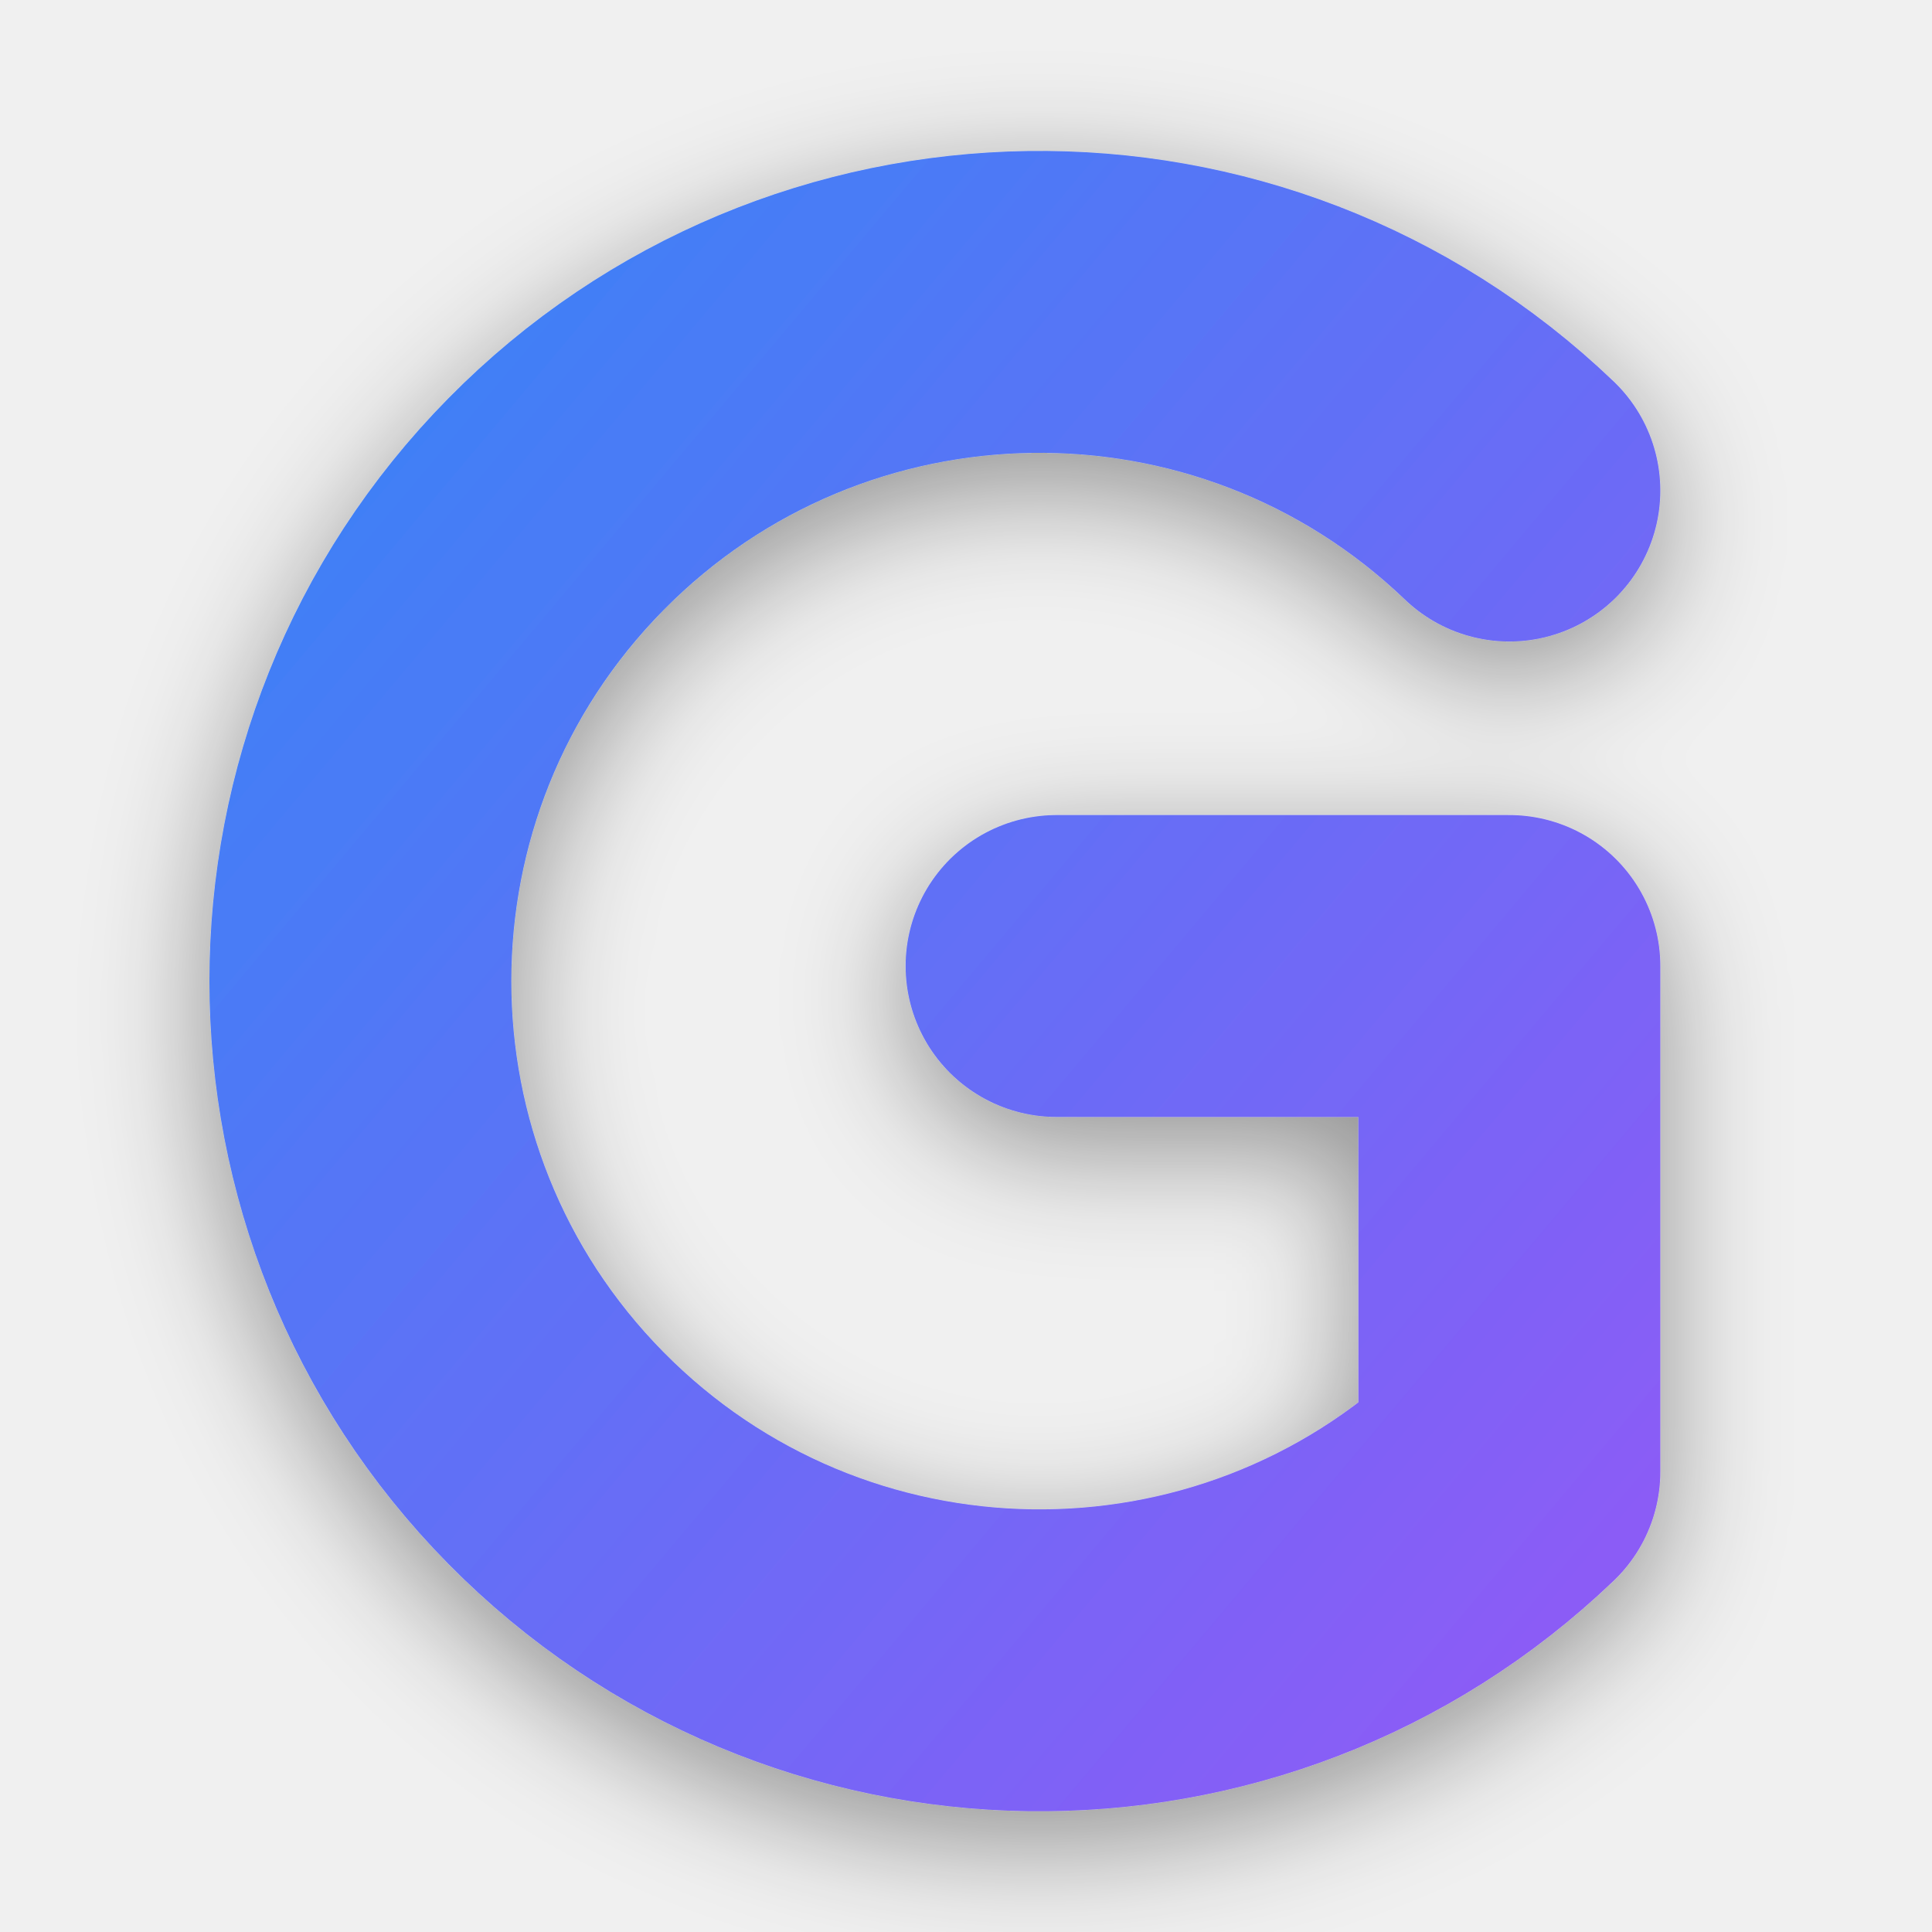
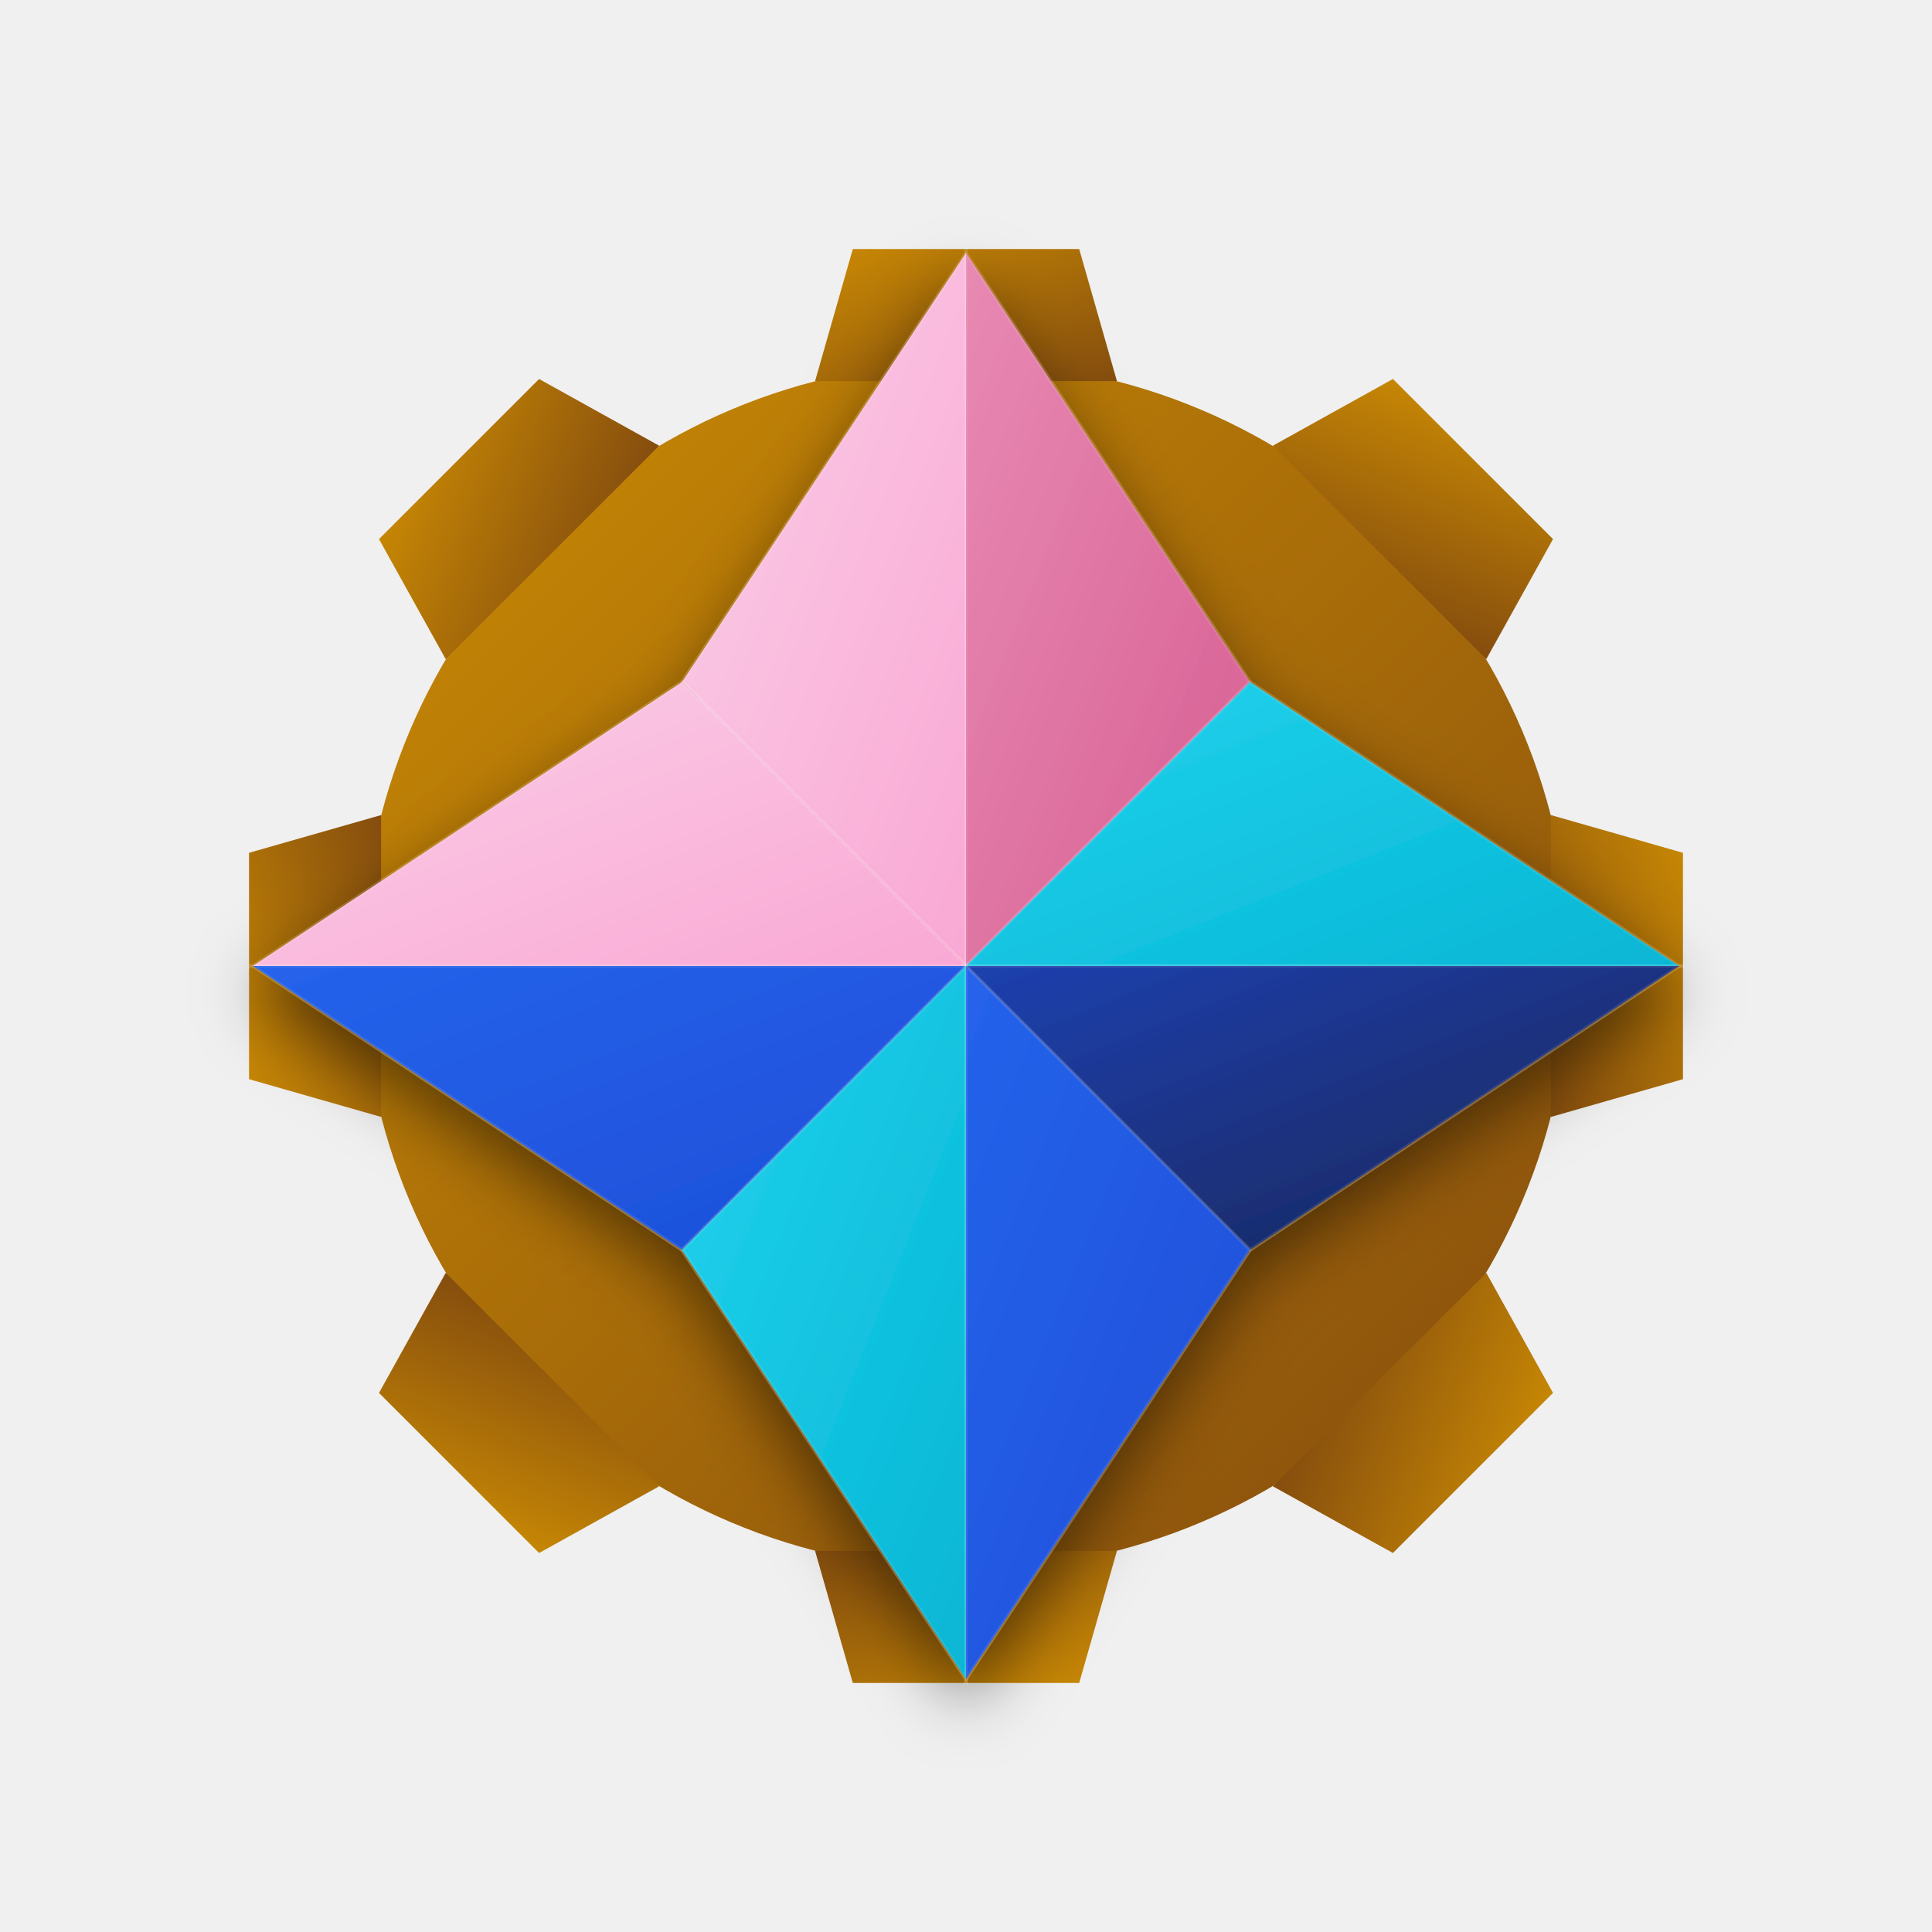
<svg xmlns="http://www.w3.org/2000/svg" width="512" height="512" viewBox="0 0 512 512">
  <defs>
-     <linearGradient id="gradG" x1="0%" y1="0%" x2="100%" y2="100%">
-       <stop offset="0%" style="stop-color:#3B82F6;stop-opacity:1" />
-       <stop offset="100%" style="stop-color:#8B5CF6;stop-opacity:1" />
+     <linearGradient id="gearGrad" x1="0%" y1="0%" x2="100%" y2="100%">
+       <stop offset="0%" style="stop-color:#CA8A04;stop-opacity:1" />
+       <stop offset="100%" style="stop-color:#854D0E;stop-opacity:1" />
    </linearGradient>
-     <filter id="shadow" x="-50%" y="-50%" width="200%" height="200%">
-       <feDropShadow dx="0" dy="8" stdDeviation="16" flood-color="#000000" flood-opacity="0.4" />
+     <linearGradient id="pinkBright" x1="0%" y1="0%" x2="100%" y2="100%">
+       <stop offset="0%" style="stop-color:#FBCFE8;stop-opacity:1" />
+       <stop offset="100%" style="stop-color:#F9A8D4;stop-opacity:1" />
+     </linearGradient>
+     <linearGradient id="pinkDim" x1="0%" y1="0%" x2="100%" y2="100%">
+       <stop offset="0%" style="stop-color:#E88AB3;stop-opacity:1" />
+       <stop offset="100%" style="stop-color:#D65E92;stop-opacity:1" />
+     </linearGradient>
+     <linearGradient id="blueBright" x1="0%" y1="0%" x2="100%" y2="100%">
+       <stop offset="0%" style="stop-color:#22D3EE;stop-opacity:1" />
+       <stop offset="100%" style="stop-color:#06B6D4;stop-opacity:1" />
+     </linearGradient>
+     <linearGradient id="blueAvg" x1="0%" y1="0%" x2="100%" y2="100%">
+       <stop offset="0%" style="stop-color:#2563EB;stop-opacity:1" />
+       <stop offset="100%" style="stop-color:#1D4ED8;stop-opacity:1" />
+     </linearGradient>
+     <linearGradient id="blueDark" x1="0%" y1="0%" x2="100%" y2="100%">
+       <stop offset="0%" style="stop-color:#1E40AF;stop-opacity:1" />
+       <stop offset="100%" style="stop-color:#172554;stop-opacity:1" />
+     </linearGradient>
+     <radialGradient id="starGlow" cx="50%" cy="50%" r="50%">
+       <stop offset="0%" style="stop-color:#FFFFFF;stop-opacity:0.8" />
+       <stop offset="70%" style="stop-color:#FFFFFF;stop-opacity:0" />
+     </radialGradient>
+     <filter id="shadow">
+       <feDropShadow dx="0" dy="8" stdDeviation="10" flood-opacity="0.5" />
    </filter>
+     <pattern id="grid" width="20" height="20" patternUnits="userSpaceOnUse">
+       <circle cx="10" cy="10" r="1.5" fill="white" opacity="0.2" />
+     </pattern>
  </defs>
-   <g filter="url(#shadow)">
-     <path d="M 400 130               A 180 180 0 1 0 400 390              L 400 256               L 280 256" fill="none" stroke="url(#gradG)" stroke-width="80" stroke-linecap="round" stroke-linejoin="round" />
+   <g fill="url(#gearGrad)" transform="translate(256, 256)">
+     <path d="M -160 0 A 160 160 0 1 1 160 0 A 160 160 0 1 1 -160 0 M -100 0 A 100 100 0 1 0 100 0 A 100 100 0 1 0 -100 0 Z" fill-rule="evenodd" />
+     <path id="tooth" d="M -30 -190 L 30 -190 L 40 -155 L -40 -155 Z" />
+     <use href="#tooth" transform="rotate(45)" />
+     <use href="#tooth" transform="rotate(90)" />
+     <use href="#tooth" transform="rotate(135)" />
+     <use href="#tooth" transform="rotate(180)" />
+     <use href="#tooth" transform="rotate(225)" />
+     <use href="#tooth" transform="rotate(270)" />
+     <use href="#tooth" transform="rotate(315)" />
+   </g>
+   <g filter="url(#shadow)" transform="translate(256, 256) scale(0.875)">
+     <path d="M 0 0 L 0 -216 L -86 -86 Z" fill="url(#pinkBright)" stroke="rgba(255,255,255,0.1)" stroke-width="1" />
+     <path d="M 0 0 L 86 -86 L 0 -216 Z" fill="url(#pinkDim)" stroke="rgba(255,255,255,0.1)" stroke-width="1" />
+     <path d="M 0 0 L -86 -86 L -216 0 Z" fill="url(#pinkBright)" stroke="rgba(255,255,255,0.1)" stroke-width="1" />
+     <path d="M 0 0 L -216 0 L -86 86 Z" fill="url(#blueAvg)" stroke="rgba(255,255,255,0.1)" stroke-width="1" />
+     <path d="M 0 0 L 216 0 L 86 -86 Z" fill="url(#blueBright)" stroke="rgba(255,255,255,0.1)" stroke-width="1" />
+     <path d="M 0 0 L 86 86 L 216 0 Z" fill="url(#blueDark)" stroke="rgba(255,255,255,0.1)" stroke-width="1" />
+     <path d="M 0 0 L -86 86 L 0 216 Z" fill="url(#blueBright)" stroke="rgba(255,255,255,0.1)" stroke-width="1" />
+     <path d="M 0 0 L 0 216 L 86 86 Z" fill="url(#blueAvg)" stroke="rgba(255,255,255,0.1)" stroke-width="1" />
  </g>
</svg>
